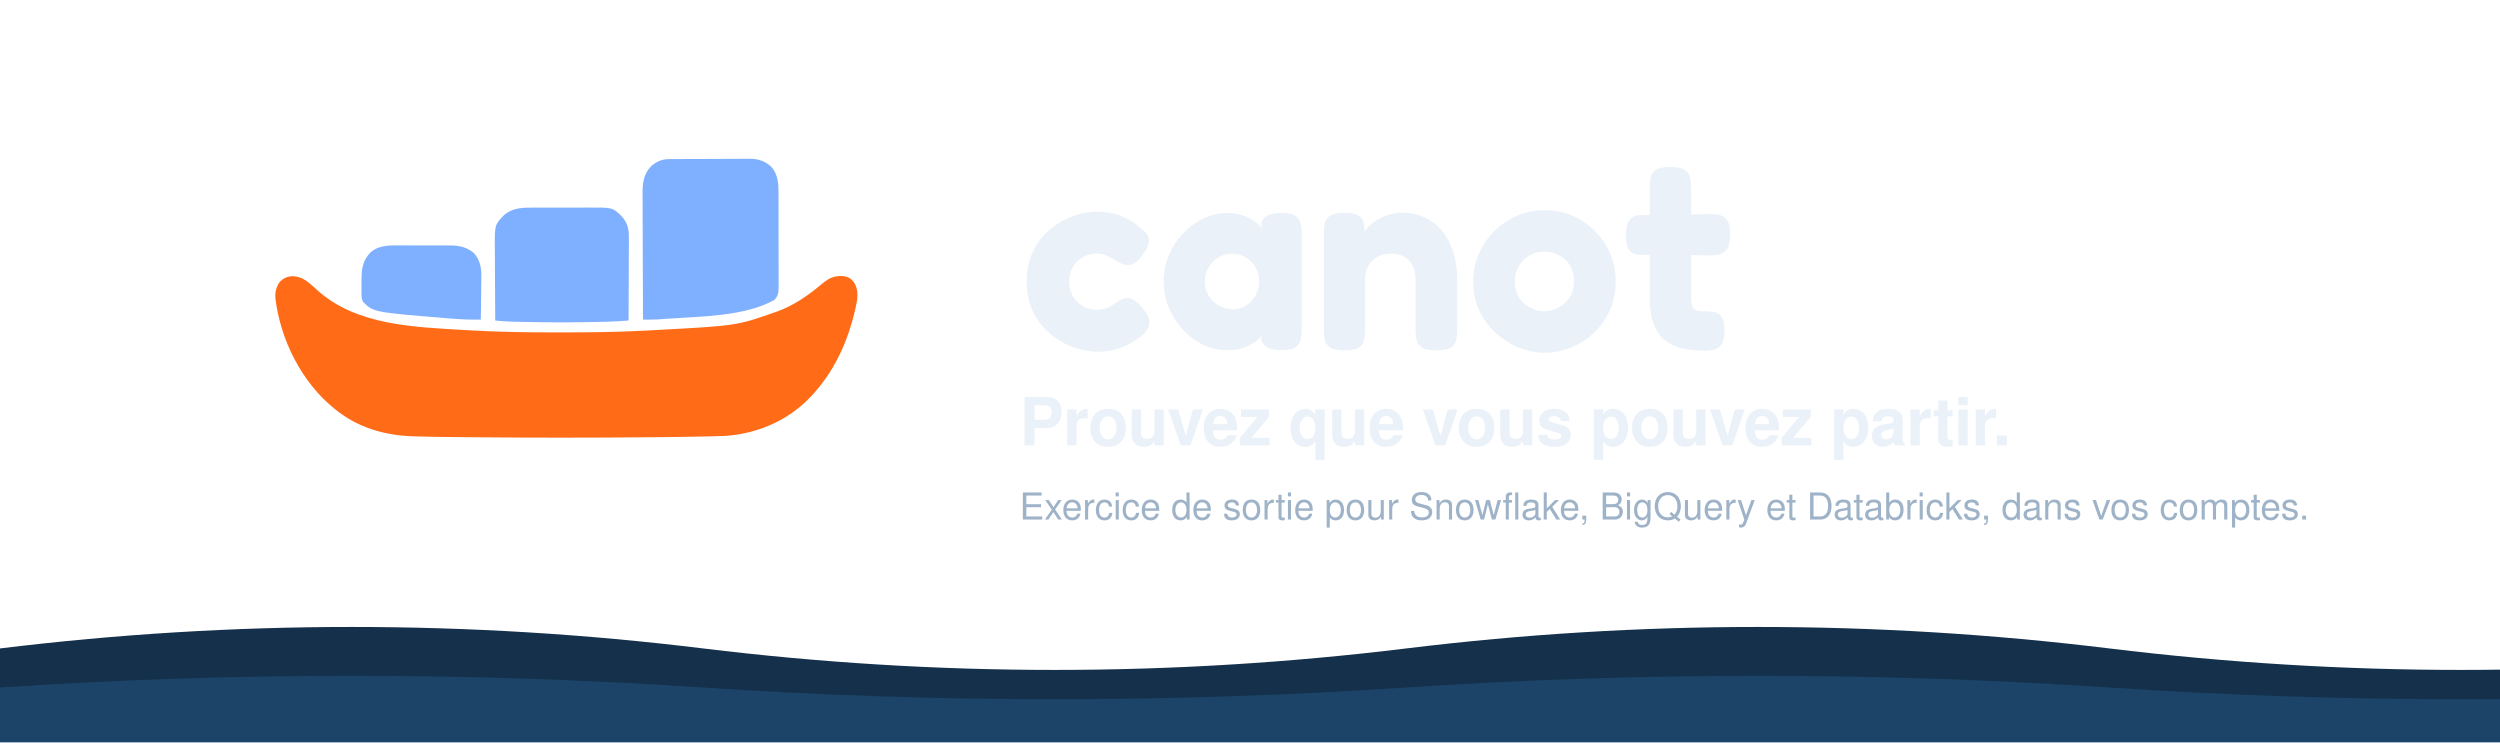
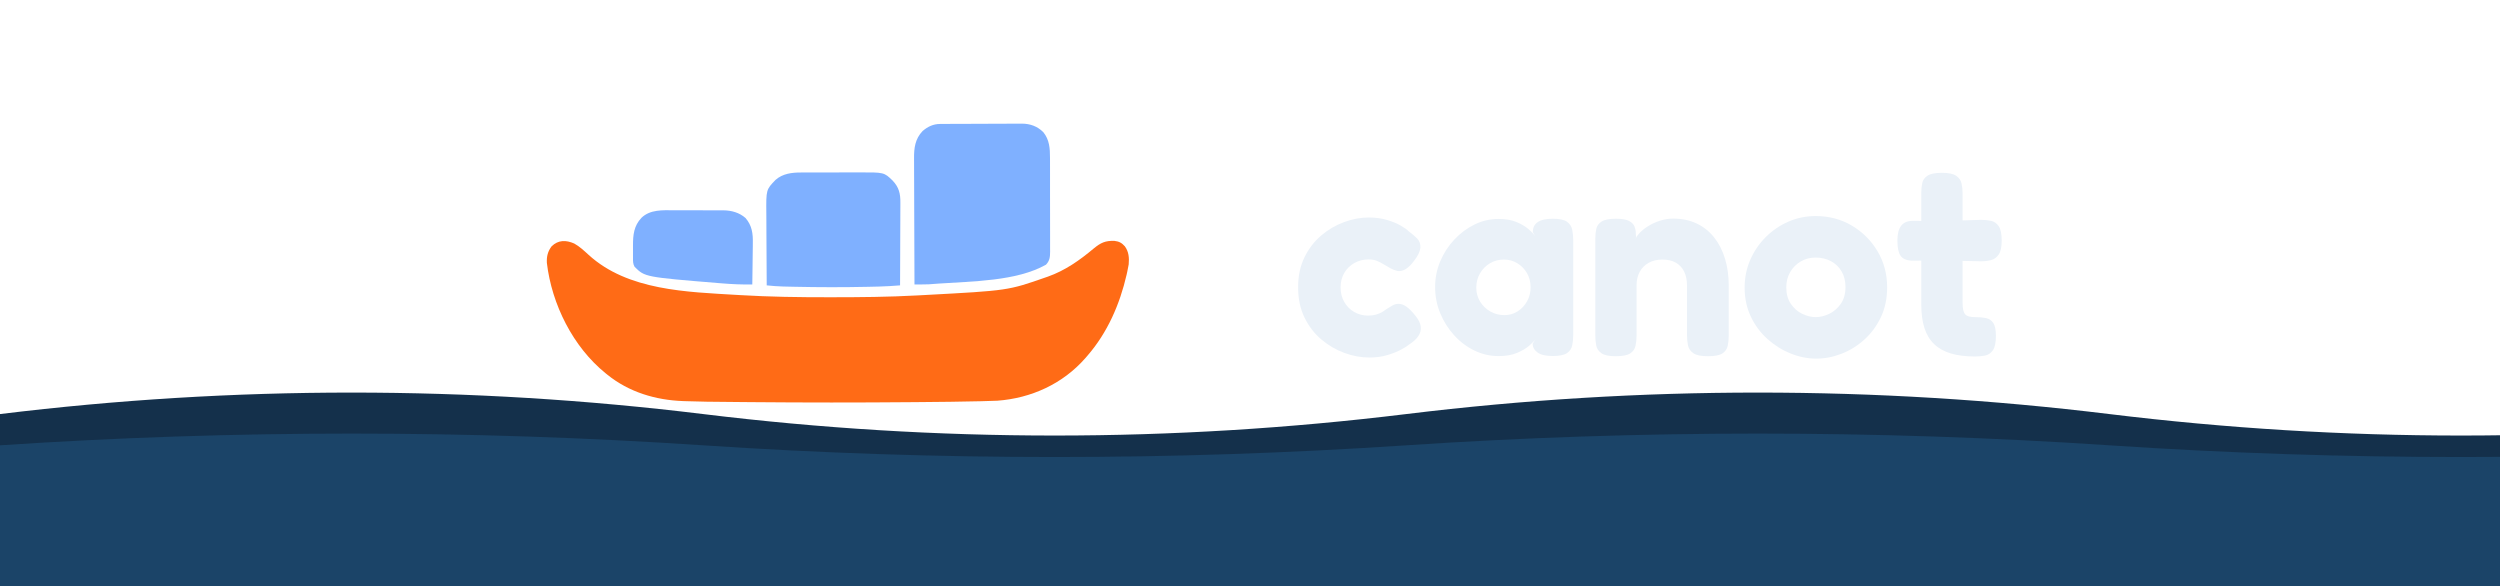
- <svg xmlns="http://www.w3.org/2000/svg" viewBox="0 0 1280 380" width="1280" height="380" role="img" aria-label="Canot : prouvez que vous pouvez partir">
+ <svg xmlns="http://www.w3.org/2000/svg" viewBox="0 0 1280 300" width="1280" height="300" role="img" aria-label="Canot : prouvez que vous pouvez partir">
  <style>
@keyframes houle{0%,100%{transform:translateY(0) rotate(-.6deg)}50%{transform:translateY(-7px) rotate(.6deg)}}
@keyframes vague{from{transform:translateX(0)}to{transform:translateX(-1440px)}}
@keyframes entre{from{opacity:0;transform:translateY(8px)}to{opacity:1;transform:none}}
.boat{transform-box:fill-box;transform-origin:50% 85%;animation:houle 9s ease-in-out infinite}
.w1{animation:vague 40s linear infinite}.w2{animation:vague 26s linear infinite reverse}
- .t1{animation:entre .8s .2s both}.t2{animation:entre .8s .5s both}.t3{animation:entre .8s .8s both}
+ .t1{animation:entre .8s .2s both}
text{font-family:-apple-system,BlinkMacSystemFont,"Segoe UI",Helvetica,Arial,sans-serif}
- @media (prefers-reduced-motion:reduce){.boat,.w1,.w2,.t1,.t2,.t3{animation:none}}
+ @media (prefers-reduced-motion:reduce){.boat,.w1,.w2,.t1{animation:none}}
</style>
-   <g transform="translate(0 230)">
+   <g transform="translate(0 110)">
    <g class="w1">
-       <path d="M0 102 Q180 80 360 102 Q540 124 720 102 Q900 80 1080 102 Q1260 124 1440 102 Q1620 80 1800 102 Q1980 124 2160 102 Q2340 80 2520 102 Q2700 124 2880 102 V150 H0 Z" fill="#14304B" />
+       <path d="M0 102 Q180 80 360 102 Q540 124 720 102 Q900 80 1080 102 Q1260 124 1440 102 Q1620 80 1800 102 Q1980 124 2160 102 Q2340 80 2520 102 Q2700 124 2880 102 V290 H0 Z" fill="#14304B" />
    </g>
  </g>
-   <g transform="translate(110 70)">
+   <g transform="translate(249 52)">
    <g class="boat">
      <svg x="0" y="0" width="360" height="167" viewBox="239 361 776 362" preserveAspectRatio="xMidYMid meet" overflow="hidden">
        <path d="M0 0 C5.95 3.28 10.89 7.94 15.88 12.5 C59.5 52.37 125.33 53.74 181.14 57.08 C181.66 57.11 181.66 57.11 184.28 57.27 C216.93 59.22 249.51 59.66 282.2 59.64 C282.71 59.64 282.71 59.64 285.26 59.64 C317.13 59.64 348.94 59.37 380.76 57.62 C383.68 57.46 386.59 57.3 389.5 57.15 C481.48 52.22 481.48 52.22 523.64 37.46 C524.31 37.23 524.98 36.99 525.67 36.76 C544.99 29.92 561.05 18.53 576.64 5.46 C584.31 -0.82 589.44 -3.29 599.58 -2.92 C604.74 -2.29 607.58 -0.83 611.13 3.12 C615.5 9.12 616.06 15.9 615.39 23.16 C614.94 25.95 614.38 28.7 613.77 31.46 C613.54 32.48 613.32 33.51 613.08 34.57 C605.54 67.38 591.85 98.89 569.64 124.46 C569.23 124.94 569.23 124.94 567.13 127.37 C542.14 155.8 507.2 171.67 469.64 174.46 C464.16 174.71 458.67 174.85 453.18 174.98 C452.37 175 451.56 175.03 450.72 175.05 C428.63 175.6 406.54 175.8 384.45 175.99 C380.95 176.02 377.46 176.05 373.96 176.08 C314.93 176.61 255.93 176.57 196.9 176.05 C193.38 176.02 189.87 175.99 186.35 175.96 C144.21 175.6 144.21 175.6 124.68 175 C124.08 174.98 124.08 174.98 121.07 174.89 C90.4 173.82 60.76 164.99 36.64 145.46 C36.05 144.99 35.46 144.51 34.86 144.03 C-1.35 114.74 -24.93 67.53 -30.36 21.46 C-30.67 14.34 -29.41 8.88 -25.11 3.14 C-17.62 -4.18 -9.04 -3.93 0 0 Z " fill="#FF6B16" transform="translate(334.3594,518.543)" />
        <path d="M0 0 C0.86 -0.01 1.72 -0.01 2.6 -0.02 C3.53 -0.02 4.47 -0.03 5.43 -0.03 C6.42 -0.04 7.4 -0.04 8.42 -0.05 C11.7 -0.07 14.97 -0.08 18.25 -0.09 C19.37 -0.1 20.49 -0.1 21.64 -0.1 C27.57 -0.12 33.5 -0.14 39.43 -0.15 C45.55 -0.16 51.66 -0.19 57.77 -0.23 C62.48 -0.26 67.2 -0.27 71.91 -0.27 C74.16 -0.28 76.41 -0.29 78.67 -0.31 C81.83 -0.33 84.99 -0.33 88.15 -0.32 C89.07 -0.34 89.99 -0.35 90.94 -0.36 C100.17 -0.29 108.11 2.58 114.68 9.15 C121.5 17.53 122.12 27.26 122.08 37.66 C122.09 38.87 122.09 40.08 122.1 41.33 C122.12 44.62 122.12 47.91 122.11 51.2 C122.11 53.96 122.11 56.72 122.12 59.47 C122.13 65.97 122.13 72.48 122.12 78.98 C122.11 85.67 122.12 92.37 122.15 99.06 C122.17 104.83 122.18 110.59 122.17 116.36 C122.17 119.8 122.17 123.23 122.19 126.67 C122.21 130.5 122.19 134.32 122.18 138.15 C122.18 138.72 122.18 138.72 122.21 141.58 C122.15 147.72 121.89 151.54 117.68 156.15 C84.98 174.69 35.39 174.56 -1.32 177.15 C-1.97 177.2 -1.97 177.2 -5.22 177.44 C-6.49 177.53 -7.75 177.63 -9.06 177.72 C-10.17 177.8 -11.28 177.89 -12.43 177.97 C-15.82 178.12 -19.17 178.16 -22.57 178.16 C-23.11 178.16 -23.11 178.16 -25.84 178.15 C-26.66 178.15 -27.48 178.15 -28.32 178.15 C-28.42 158.39 -28.49 138.63 -28.53 118.87 C-28.55 109.7 -28.58 100.52 -28.63 91.35 C-28.67 83.35 -28.69 75.34 -28.7 67.34 C-28.71 63.11 -28.72 58.88 -28.75 54.65 C-28.77 50.65 -28.78 46.66 -28.78 42.67 C-28.78 41.21 -28.79 39.75 -28.8 38.3 C-28.92 26.66 -27.62 16.58 -19.32 7.87 C-13.66 2.99 -7.5 0.04 0 0 Z " fill="#7FB0FF" transform="translate(740.324,385.8528)" />
        <path d="M0 0 C0.87 -0.01 1.74 -0.01 2.64 -0.02 C5.48 -0.03 8.33 -0.03 11.18 -0.03 C13.18 -0.03 15.18 -0.03 17.17 -0.04 C21.35 -0.05 25.53 -0.05 29.71 -0.04 C35.04 -0.04 40.37 -0.05 45.7 -0.08 C49.83 -0.09 53.95 -0.09 58.08 -0.09 C60.04 -0.09 62.01 -0.09 63.97 -0.1 C92.09 -0.23 92.09 -0.23 101.62 9.03 C108.67 16.5 110.27 23.55 110.16 33.55 C110.16 34.54 110.16 35.54 110.16 36.56 C110.16 39.83 110.13 43.1 110.11 46.37 C110.1 48.64 110.1 50.92 110.1 53.19 C110.08 59.17 110.05 65.14 110.02 71.11 C109.99 77.21 109.98 83.31 109.96 89.41 C109.93 101.36 109.88 113.32 109.82 125.27 C101.98 125.87 94.16 126.42 86.31 126.59 C85.47 126.61 84.64 126.63 83.77 126.65 C81.08 126.72 78.38 126.78 75.69 126.84 C74.75 126.86 73.81 126.88 72.84 126.9 C46.3 127.48 19.8 127.41 -6.75 126.84 C-7.69 126.82 -8.64 126.8 -9.61 126.78 C-12.33 126.72 -15.04 126.66 -17.75 126.59 C-18.54 126.57 -19.33 126.56 -20.15 126.54 C-26.19 126.38 -32.17 125.88 -38.18 125.27 C-38.28 112.56 -38.35 99.84 -38.39 87.12 C-38.41 81.21 -38.44 75.31 -38.49 69.4 C-38.53 63.7 -38.55 57.99 -38.56 52.28 C-38.57 50.11 -38.59 47.94 -38.61 45.77 C-38.86 19.06 -38.86 19.06 -28.32 8.15 C-20.38 1.18 -10.22 -0.03 0 0 Z " fill="#7FB0FF" transform="translate(586.1848,439.7253)" />
        <path d="M0 0 C1.74 0 3.47 -0 5.21 -0 C8.83 -0 12.45 0.01 16.07 0.03 C20.69 0.05 25.31 0.05 29.94 0.04 C33.52 0.04 37.09 0.05 40.67 0.06 C42.38 0.06 44.08 0.06 45.79 0.06 C48.17 0.06 50.56 0.07 52.94 0.09 C53.29 0.09 53.29 0.09 55.04 0.08 C63.94 0.18 72.63 2.61 79.42 8.62 C86.65 16.96 87.77 26.04 87.51 36.66 C87.5 37.97 87.49 39.29 87.49 40.64 C87.46 44.1 87.4 47.55 87.34 51 C87.28 54.54 87.25 58.08 87.22 61.62 C87.15 68.54 87.05 75.45 86.93 82.36 C75.53 82.54 64.29 82.06 52.93 81.11 C52.11 81.05 51.29 80.98 50.45 80.91 C-32.26 74.13 -32.26 74.13 -43.7 62.75 C-45.57 59.5 -45.5 56.54 -45.47 52.89 C-45.48 52.16 -45.48 51.44 -45.48 50.69 C-45.48 49.15 -45.48 47.62 -45.47 46.08 C-45.45 43.77 -45.47 41.45 -45.48 39.13 C-45.5 27.3 -44.51 17.3 -36.07 8.36 C-26.37 -0.98 -12.55 -0.07 0 0 Z " fill="#7FB0FF" transform="translate(445.0742,481.6367)" />
        <g fill="#7FB0FF" transform="translate(256.499 915.3131) scale(0.283366 -0.283366)">
          <path d="M288.25 -13.25Q243.75 -13.25 198.25 3.375Q152.75 20 114.5 52.25Q76.25 84.5 53.125 132.125Q30 179.75 30 242Q30 303.5 53.125 350.75Q76.25 398 114.0 430.0Q151.75 462 197.125 478.625Q242.5 495.25 286.25 495.25Q323 495.25 352.625 486.375Q382.25 477.5 402.75 465.75Q423.25 454 432.25 444.5Q449 432.25 462.125 419.125Q475.25 406 474 385Q472.5 373.5 466.875 362.375Q461.25 351.25 451.5 338.5Q421.5 297.25 391.75 300.75Q377.25 304.25 364.75 311.125Q352.25 318 340.625 325.25Q329 332.5 316.125 337.75Q303.25 343 286.25 343Q257.25 343 234.0 329.75Q210.75 316.5 197.5 293.75Q184.25 271 184.25 241.25Q184.25 211.75 197.5 188.625Q210.75 165.5 233.5 152.25Q256.25 139 284.25 139Q300.5 139 313.375 142.75Q326.25 146.5 335.25 152.0Q344.25 157.5 348.75 161.25Q361.25 169 372.0 175.375Q382.75 181.75 394.5 181.75Q408.75 181.75 423.625 171.25Q438.5 160.75 456.5 137.75Q473.25 117.25 475.375 99.0Q477.5 80.75 466.625 64.625Q455.75 48.5 432.75 33.75Q425.25 27 404.75 15.875Q384.25 4.75 354.625 -4.25Q325 -13.25 288.25 -13.25Z" transform="translate(0 0)" />
          <path d="M449 -7.75Q411.75 -7.75 394.125 5.25Q376.5 18.25 376.75 37.25L387.25 54Q380.75 44 364.0 29.5Q347.25 15 319.875 3.5Q292.5 -8 253 -8Q207 -8 165.5 12.0Q124 32 91.875 67.25Q59.75 102.5 41.125 147.5Q22.5 192.5 22.5 242.75Q22.5 291.75 41.125 336.125Q59.75 380.5 92.375 415.25Q125 450 166.125 470.0Q207.25 490 253 490Q290.25 490 316.25 479.5Q342.25 469 359.5 454.75Q376.75 440.5 385.75 427.5L377.5 441.75Q376.75 465.5 394.5 478.125Q412.25 490.75 450 490.75Q486.25 490.75 501.5 479.75Q516.75 468.75 520.375 451.0Q524 433.25 524 413.25V68Q524 48.5 520.375 30.875Q516.75 13.25 501.375 2.75Q486 -7.75 449 -7.75ZM274.5 140.75Q300.75 140.75 322.125 154.375Q343.5 168 356.375 190.875Q369.25 213.75 369.25 241.5Q369.25 270.75 356.125 293.25Q343 315.75 321.125 329.125Q299.25 342.5 272.5 342.5Q243.75 342.5 221.125 328.75Q198.5 315 185.25 292.0Q172 269 172 240.25Q172 212.75 185.625 190.25Q199.25 167.75 222.5 154.25Q245.75 140.75 274.5 140.75Z" transform="translate(505 0)" />
          <path d="M115.5 -8.5Q79.25 -8.5 63.5 2.375Q47.75 13.25 44.5 30.625Q41.25 48 41.25 67.25V419Q41.25 438 44.875 454.375Q48.5 470.75 64.375 480.75Q80.25 490.75 116.5 490.75Q149 490.75 164.125 482.5Q179.25 474.25 183.75 462.25Q188.25 450.25 188.25 439.625Q188.25 429 189.75 425L183.75 405.75Q186.25 421.25 199.625 436.375Q213 451.5 233.25 464.0Q253.5 476.5 277.0 483.875Q300.5 491.25 323.5 491.25Q371.75 491.25 409.375 473.375Q447 455.5 472.875 422.75Q498.75 390 512.25 345.625Q525.75 301.25 525.75 248V66.25Q525.75 47 522.125 29.625Q518.5 12.25 503.125 1.875Q487.75 -8.5 450.5 -8.5Q413.25 -8.5 397.375 2.375Q381.5 13.25 377.875 30.625Q374.25 48 374.25 67.25V248.25Q374.25 277.75 363.875 298.75Q353.5 319.75 333.875 331.125Q314.25 342.5 284.75 342.5Q256.25 342.5 235.125 330.75Q214 319 202.5 298.0Q191 277 191 248.25V66.25Q191 47 187.375 29.625Q183.75 12.25 168.25 1.875Q152.75 -8.5 115.5 -8.5Z" transform="translate(1068 0)" />
          <path d="M280.75 -17.25Q233.75 -17.25 187.5 1.375Q141.25 20 103.25 54.125Q65.25 88.25 42.875 135.625Q20.5 183 20.5 240.5Q20.5 294.5 40.875 341.375Q61.25 388.25 97.0 424.0Q132.75 459.75 179.25 480.125Q225.75 500.5 278.75 500.5Q351 500.5 409.5 466.0Q468 431.5 503.0 372.875Q538 314.25 538 241.5Q538 181.25 515.375 133.5Q492.75 85.75 455.375 52.0Q418 18.25 372.375 0.5Q326.75 -17.25 280.75 -17.25ZM278.75 133.5Q302.75 133.5 327.75 145.5Q352.75 157.5 369.75 181.875Q386.75 206.25 386.75 242.75Q386.75 275 372.875 299.0Q359 323 334.375 336.375Q309.75 349.75 277.75 349.75Q248.25 349.75 224.375 335.75Q200.5 321.75 186.125 297.375Q171.75 273 171.75 241.75Q171.75 205.75 188.375 181.5Q205 157.25 229.75 145.375Q254.5 133.5 278.75 133.5Z" transform="translate(1631 0)" />
          <path d="M298.25 -9.5Q247.25 -9.5 210.375 1.5Q173.5 12.5 149.625 35.5Q125.75 58.5 114.375 94.125Q103 129.75 103 178.5V584.5Q103 604.75 106.625 621.0Q110.25 637.25 126.0 647.375Q141.75 657.5 178 657.5Q213.75 657.5 229.625 646.75Q245.5 636 249.25 618.75Q253 601.5 253 582.25V184.75Q253 168.75 255.5 158.5Q258 148.25 263.125 143.0Q268.25 137.75 277.0 135.625Q285.75 133.5 298.75 133.5Q321.25 133.5 338.25 129.875Q355.25 126.25 364.625 112.0Q374 97.75 374 65Q374 28.5 362.75 12.75Q351.5 -3 334.125 -6.25Q316.75 -9.5 298.25 -9.5ZM71.75 483 181.75 482.5 320 486.75Q339.25 486.75 356.25 483.125Q373.25 479.5 384.125 463.75Q395 448 395 411Q395 376.75 384.25 360.875Q373.5 345 356.625 340.625Q339.75 336.25 319.75 336.25L189.25 339L68.25 338.5Q38.75 340 27.5 356.625Q16.25 373.25 16.25 411.75Q16.25 447.75 30.0 465.375Q43.75 483 71.75 483Z" transform="translate(2190 0)" />
        </g>
      </svg>
    </g>
  </g>
-   <g transform="translate(0 270)">
+   <g transform="translate(0 146)">
    <g class="w2">
-       <path d="M0 82 Q180 70 360 82 Q540 94 720 82 Q900 70 1080 82 Q1260 94 1440 82 Q1620 70 1800 82 Q1980 94 2160 82 Q2340 70 2520 82 Q2700 94 2880 82 V110 H0 Z" fill="#1B4468" />
+       <path d="M0 82 Q180 70 360 82 Q540 94 720 82 Q900 70 1080 82 Q1260 94 1440 82 Q1620 70 1800 82 Q1980 94 2160 82 Q2340 70 2520 82 Q2700 94 2880 82 V250 H0 Z" fill="#1B4468" />
    </g>
  </g>
-   <g transform="translate(520 82)">
+   <g transform="translate(659 85)">
    <g class="t1">
      <svg x="0" y="0" width="372" height="102" viewBox="255 722 745 205" preserveAspectRatio="xMidYMid meet" overflow="hidden">
        <path d="M0 0 C5.95 3.28 10.89 7.94 15.88 12.5 C59.5 52.37 125.33 53.74 181.14 57.08 C181.66 57.11 181.66 57.11 184.28 57.27 C216.93 59.22 249.51 59.66 282.2 59.64 C282.71 59.64 282.71 59.64 285.26 59.64 C317.13 59.64 348.94 59.37 380.76 57.62 C383.68 57.46 386.59 57.3 389.5 57.15 C481.48 52.22 481.48 52.22 523.64 37.46 C524.31 37.23 524.98 36.99 525.67 36.76 C544.99 29.92 561.05 18.53 576.64 5.46 C584.31 -0.82 589.44 -3.29 599.58 -2.92 C604.74 -2.29 607.58 -0.83 611.13 3.12 C615.5 9.12 616.06 15.9 615.39 23.16 C614.94 25.95 614.38 28.7 613.77 31.46 C613.54 32.48 613.32 33.51 613.08 34.57 C605.54 67.38 591.85 98.89 569.64 124.46 C569.23 124.94 569.23 124.94 567.13 127.37 C542.14 155.8 507.2 171.67 469.64 174.46 C464.16 174.71 458.67 174.85 453.18 174.98 C452.37 175 451.56 175.03 450.72 175.05 C428.63 175.6 406.54 175.8 384.45 175.99 C380.95 176.02 377.46 176.05 373.96 176.08 C314.93 176.61 255.93 176.57 196.9 176.05 C193.38 176.02 189.87 175.99 186.35 175.96 C144.21 175.6 144.21 175.6 124.68 175 C124.08 174.98 124.08 174.98 121.07 174.89 C90.4 173.82 60.76 164.99 36.64 145.46 C36.05 144.99 35.46 144.51 34.86 144.03 C-1.35 114.74 -24.93 67.53 -30.36 21.46 C-30.67 14.34 -29.41 8.88 -25.11 3.14 C-17.62 -4.18 -9.04 -3.93 0 0 Z " fill="#FF6B16" transform="translate(334.3594,518.543)" />
        <path d="M0 0 C0.86 -0.01 1.72 -0.01 2.6 -0.02 C3.53 -0.02 4.47 -0.03 5.43 -0.03 C6.42 -0.04 7.4 -0.04 8.42 -0.05 C11.7 -0.07 14.97 -0.08 18.25 -0.09 C19.37 -0.1 20.49 -0.1 21.64 -0.1 C27.57 -0.12 33.5 -0.14 39.43 -0.15 C45.55 -0.16 51.66 -0.19 57.77 -0.23 C62.48 -0.26 67.2 -0.27 71.91 -0.27 C74.16 -0.28 76.41 -0.29 78.67 -0.31 C81.83 -0.33 84.99 -0.33 88.15 -0.32 C89.07 -0.34 89.99 -0.35 90.94 -0.36 C100.17 -0.29 108.11 2.58 114.68 9.15 C121.5 17.53 122.12 27.26 122.08 37.66 C122.09 38.87 122.09 40.08 122.1 41.33 C122.12 44.62 122.12 47.91 122.11 51.2 C122.11 53.96 122.11 56.72 122.12 59.47 C122.13 65.97 122.13 72.48 122.12 78.98 C122.11 85.67 122.12 92.37 122.15 99.06 C122.17 104.83 122.18 110.59 122.17 116.36 C122.17 119.8 122.17 123.23 122.19 126.67 C122.21 130.5 122.19 134.32 122.18 138.15 C122.18 138.72 122.18 138.72 122.21 141.58 C122.15 147.72 121.89 151.54 117.68 156.15 C84.98 174.69 35.39 174.56 -1.32 177.15 C-1.97 177.2 -1.97 177.2 -5.22 177.44 C-6.49 177.53 -7.75 177.63 -9.06 177.72 C-10.17 177.8 -11.28 177.89 -12.43 177.97 C-15.82 178.12 -19.17 178.16 -22.57 178.16 C-23.11 178.16 -23.11 178.16 -25.84 178.15 C-26.66 178.15 -27.48 178.15 -28.32 178.15 C-28.42 158.39 -28.49 138.63 -28.53 118.87 C-28.55 109.7 -28.58 100.52 -28.63 91.35 C-28.67 83.35 -28.69 75.34 -28.7 67.34 C-28.71 63.11 -28.72 58.88 -28.75 54.65 C-28.77 50.65 -28.78 46.66 -28.78 42.67 C-28.78 41.21 -28.79 39.75 -28.8 38.3 C-28.92 26.66 -27.62 16.58 -19.32 7.87 C-13.66 2.99 -7.5 0.04 0 0 Z " fill="#EAF1F8" transform="translate(740.324,385.8528)" />
        <path d="M0 0 C0.87 -0.01 1.74 -0.01 2.64 -0.02 C5.48 -0.03 8.33 -0.03 11.18 -0.03 C13.18 -0.03 15.18 -0.03 17.17 -0.04 C21.35 -0.05 25.53 -0.05 29.71 -0.04 C35.04 -0.04 40.37 -0.05 45.7 -0.08 C49.83 -0.09 53.95 -0.09 58.08 -0.09 C60.04 -0.09 62.01 -0.09 63.97 -0.1 C92.09 -0.23 92.09 -0.23 101.62 9.03 C108.67 16.5 110.27 23.55 110.16 33.55 C110.16 34.54 110.16 35.54 110.16 36.56 C110.16 39.83 110.13 43.1 110.11 46.37 C110.1 48.64 110.1 50.92 110.1 53.19 C110.08 59.17 110.05 65.14 110.02 71.11 C109.99 77.21 109.98 83.31 109.96 89.41 C109.93 101.36 109.88 113.32 109.82 125.27 C101.98 125.87 94.16 126.42 86.31 126.59 C85.47 126.61 84.64 126.63 83.77 126.65 C81.08 126.72 78.38 126.78 75.69 126.84 C74.75 126.86 73.81 126.88 72.84 126.9 C46.3 127.48 19.8 127.41 -6.75 126.84 C-7.69 126.82 -8.64 126.8 -9.61 126.78 C-12.33 126.72 -15.04 126.66 -17.75 126.59 C-18.54 126.57 -19.33 126.56 -20.15 126.54 C-26.19 126.38 -32.17 125.88 -38.18 125.27 C-38.28 112.56 -38.35 99.84 -38.39 87.12 C-38.41 81.21 -38.44 75.31 -38.49 69.4 C-38.53 63.7 -38.55 57.99 -38.56 52.28 C-38.57 50.11 -38.59 47.94 -38.61 45.77 C-38.86 19.06 -38.86 19.06 -28.32 8.15 C-20.38 1.18 -10.22 -0.03 0 0 Z " fill="#EAF1F8" transform="translate(586.1848,439.7253)" />
        <path d="M0 0 C1.74 0 3.47 -0 5.21 -0 C8.83 -0 12.45 0.01 16.07 0.03 C20.69 0.05 25.31 0.05 29.94 0.04 C33.52 0.04 37.09 0.05 40.67 0.06 C42.38 0.06 44.08 0.06 45.79 0.06 C48.17 0.06 50.56 0.07 52.94 0.09 C53.29 0.09 53.29 0.09 55.04 0.08 C63.94 0.18 72.63 2.61 79.42 8.62 C86.65 16.96 87.77 26.04 87.51 36.66 C87.5 37.97 87.49 39.29 87.49 40.64 C87.46 44.1 87.4 47.55 87.34 51 C87.28 54.54 87.25 58.08 87.22 61.62 C87.15 68.54 87.05 75.45 86.93 82.36 C75.53 82.54 64.29 82.06 52.93 81.11 C52.11 81.05 51.29 80.98 50.45 80.91 C-32.26 74.13 -32.26 74.13 -43.7 62.75 C-45.57 59.5 -45.5 56.54 -45.47 52.89 C-45.48 52.16 -45.48 51.44 -45.48 50.69 C-45.48 49.15 -45.48 47.62 -45.47 46.08 C-45.45 43.77 -45.47 41.45 -45.48 39.13 C-45.5 27.3 -44.51 17.3 -36.07 8.36 C-26.37 -0.98 -12.55 -0.07 0 0 Z " fill="#EAF1F8" transform="translate(445.0742,481.6367)" />
        <g fill="#EAF1F8" transform="translate(256.499 915.3131) scale(0.283366 -0.283366)">
          <path d="M288.25 -13.25Q243.75 -13.25 198.25 3.375Q152.75 20 114.5 52.25Q76.25 84.5 53.125 132.125Q30 179.75 30 242Q30 303.5 53.125 350.75Q76.25 398 114.0 430.0Q151.75 462 197.125 478.625Q242.5 495.25 286.25 495.25Q323 495.25 352.625 486.375Q382.25 477.5 402.75 465.75Q423.25 454 432.25 444.5Q449 432.25 462.125 419.125Q475.25 406 474 385Q472.5 373.5 466.875 362.375Q461.25 351.25 451.5 338.5Q421.5 297.25 391.75 300.75Q377.25 304.25 364.75 311.125Q352.25 318 340.625 325.25Q329 332.5 316.125 337.75Q303.25 343 286.25 343Q257.25 343 234.0 329.75Q210.75 316.5 197.5 293.75Q184.25 271 184.25 241.25Q184.25 211.75 197.5 188.625Q210.75 165.5 233.5 152.25Q256.25 139 284.25 139Q300.5 139 313.375 142.75Q326.25 146.5 335.25 152.0Q344.25 157.5 348.75 161.25Q361.25 169 372.0 175.375Q382.75 181.75 394.5 181.75Q408.75 181.75 423.625 171.25Q438.5 160.75 456.5 137.75Q473.25 117.25 475.375 99.0Q477.5 80.75 466.625 64.625Q455.75 48.5 432.75 33.75Q425.25 27 404.75 15.875Q384.25 4.75 354.625 -4.25Q325 -13.25 288.25 -13.25Z" transform="translate(0 0)" />
          <path d="M449 -7.75Q411.75 -7.75 394.125 5.25Q376.5 18.25 376.75 37.25L387.25 54Q380.75 44 364.0 29.5Q347.25 15 319.875 3.5Q292.5 -8 253 -8Q207 -8 165.5 12.0Q124 32 91.875 67.25Q59.75 102.5 41.125 147.5Q22.5 192.5 22.5 242.75Q22.5 291.75 41.125 336.125Q59.75 380.5 92.375 415.25Q125 450 166.125 470.0Q207.25 490 253 490Q290.25 490 316.25 479.5Q342.25 469 359.5 454.75Q376.75 440.5 385.75 427.5L377.5 441.75Q376.75 465.5 394.5 478.125Q412.25 490.75 450 490.75Q486.25 490.75 501.5 479.75Q516.75 468.75 520.375 451.0Q524 433.25 524 413.25V68Q524 48.5 520.375 30.875Q516.75 13.25 501.375 2.75Q486 -7.75 449 -7.75ZM274.5 140.75Q300.75 140.75 322.125 154.375Q343.5 168 356.375 190.875Q369.25 213.75 369.25 241.5Q369.25 270.75 356.125 293.25Q343 315.75 321.125 329.125Q299.25 342.5 272.5 342.5Q243.75 342.5 221.125 328.75Q198.5 315 185.25 292.0Q172 269 172 240.25Q172 212.75 185.625 190.25Q199.25 167.75 222.5 154.25Q245.75 140.75 274.5 140.75Z" transform="translate(505 0)" />
          <path d="M115.5 -8.5Q79.25 -8.5 63.5 2.375Q47.75 13.25 44.5 30.625Q41.25 48 41.25 67.25V419Q41.25 438 44.875 454.375Q48.5 470.75 64.375 480.75Q80.25 490.75 116.5 490.75Q149 490.75 164.125 482.5Q179.25 474.25 183.75 462.25Q188.25 450.25 188.25 439.625Q188.25 429 189.75 425L183.75 405.75Q186.25 421.25 199.625 436.375Q213 451.5 233.25 464.0Q253.5 476.5 277.0 483.875Q300.5 491.25 323.5 491.25Q371.75 491.25 409.375 473.375Q447 455.5 472.875 422.75Q498.75 390 512.25 345.625Q525.75 301.25 525.75 248V66.25Q525.75 47 522.125 29.625Q518.5 12.25 503.125 1.875Q487.75 -8.5 450.5 -8.5Q413.25 -8.5 397.375 2.375Q381.5 13.25 377.875 30.625Q374.25 48 374.25 67.25V248.25Q374.25 277.75 363.875 298.75Q353.5 319.75 333.875 331.125Q314.25 342.5 284.75 342.5Q256.25 342.5 235.125 330.75Q214 319 202.5 298.0Q191 277 191 248.25V66.25Q191 47 187.375 29.625Q183.75 12.25 168.25 1.875Q152.75 -8.5 115.5 -8.5Z" transform="translate(1068 0)" />
          <path d="M280.75 -17.25Q233.75 -17.25 187.5 1.375Q141.25 20 103.25 54.125Q65.25 88.25 42.875 135.625Q20.5 183 20.5 240.5Q20.5 294.5 40.875 341.375Q61.25 388.25 97.0 424.0Q132.75 459.75 179.25 480.125Q225.75 500.5 278.75 500.5Q351 500.5 409.5 466.0Q468 431.5 503.0 372.875Q538 314.25 538 241.5Q538 181.25 515.375 133.5Q492.75 85.75 455.375 52.0Q418 18.25 372.375 0.5Q326.75 -17.25 280.75 -17.25ZM278.75 133.5Q302.75 133.5 327.75 145.5Q352.75 157.5 369.75 181.875Q386.75 206.25 386.75 242.75Q386.75 275 372.875 299.0Q359 323 334.375 336.375Q309.75 349.75 277.75 349.75Q248.25 349.75 224.375 335.75Q200.5 321.75 186.125 297.375Q171.75 273 171.75 241.75Q171.75 205.75 188.375 181.5Q205 157.25 229.75 145.375Q254.5 133.5 278.75 133.5Z" transform="translate(1631 0)" />
          <path d="M298.25 -9.5Q247.25 -9.5 210.375 1.5Q173.5 12.5 149.625 35.5Q125.75 58.5 114.375 94.125Q103 129.75 103 178.5V584.5Q103 604.75 106.625 621.0Q110.25 637.25 126.0 647.375Q141.75 657.5 178 657.5Q213.75 657.5 229.625 646.75Q245.5 636 249.25 618.75Q253 601.5 253 582.25V184.75Q253 168.75 255.5 158.5Q258 148.25 263.125 143.0Q268.25 137.75 277.0 135.625Q285.75 133.5 298.75 133.5Q321.25 133.5 338.25 129.875Q355.25 126.25 364.625 112.0Q374 97.75 374 65Q374 28.5 362.75 12.75Q351.5 -3 334.125 -6.25Q316.75 -9.5 298.25 -9.5ZM71.75 483 181.75 482.5 320 486.75Q339.25 486.75 356.25 483.125Q373.25 479.5 384.125 463.75Q395 448 395 411Q395 376.75 384.25 360.875Q373.5 345 356.625 340.625Q339.75 336.25 319.75 336.25L189.25 339L68.25 338.5Q38.75 340 27.5 356.625Q16.25 373.25 16.25 411.75Q16.25 447.75 30.0 465.375Q43.75 483 71.75 483Z" transform="translate(2190 0)" />
        </g>
      </svg>
    </g>
  </g>
-   <text class="t2" x="522" y="228" font-size="34" font-weight="750" fill="#EAF1F8" letter-spacing="-.4">Prouvez que vous pouvez partir.</text>
-   <text class="t3" x="522" y="266" font-size="19" fill="#9FB3C8">Exercice de sortie pour Snowflake, BigQuery et Databricks, dans vos comptes.</text>
</svg>
